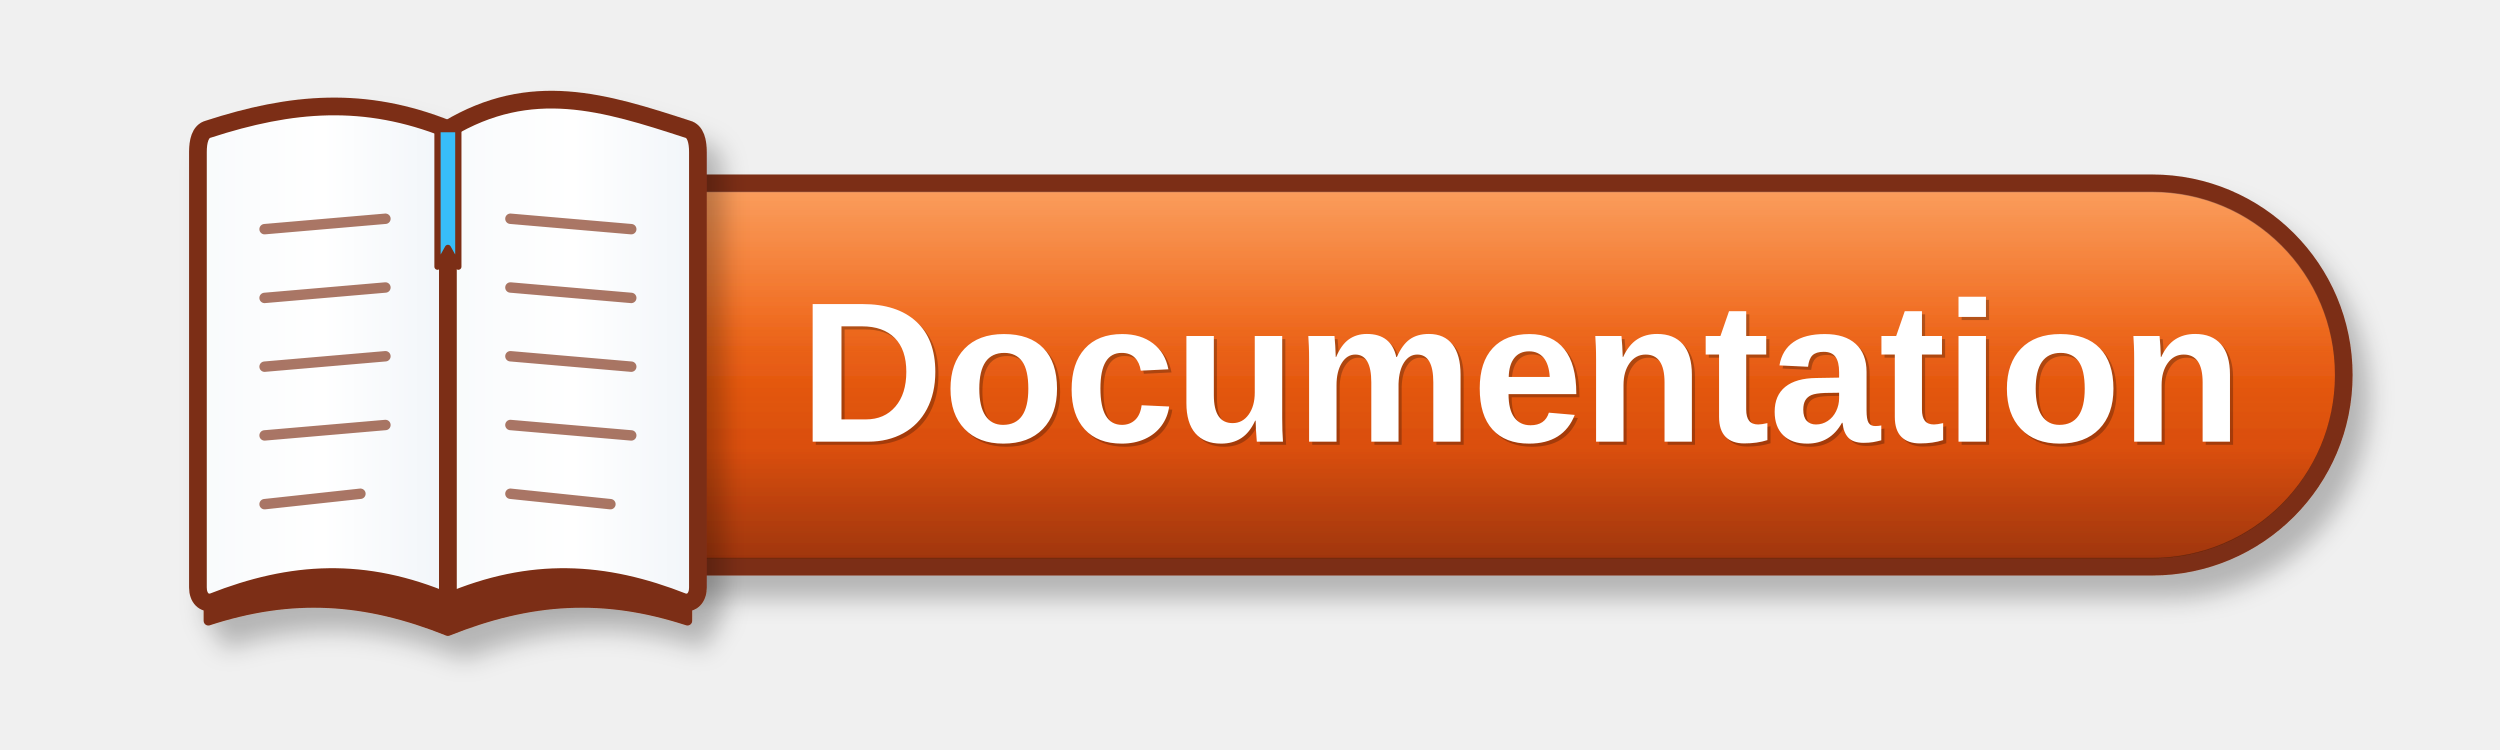
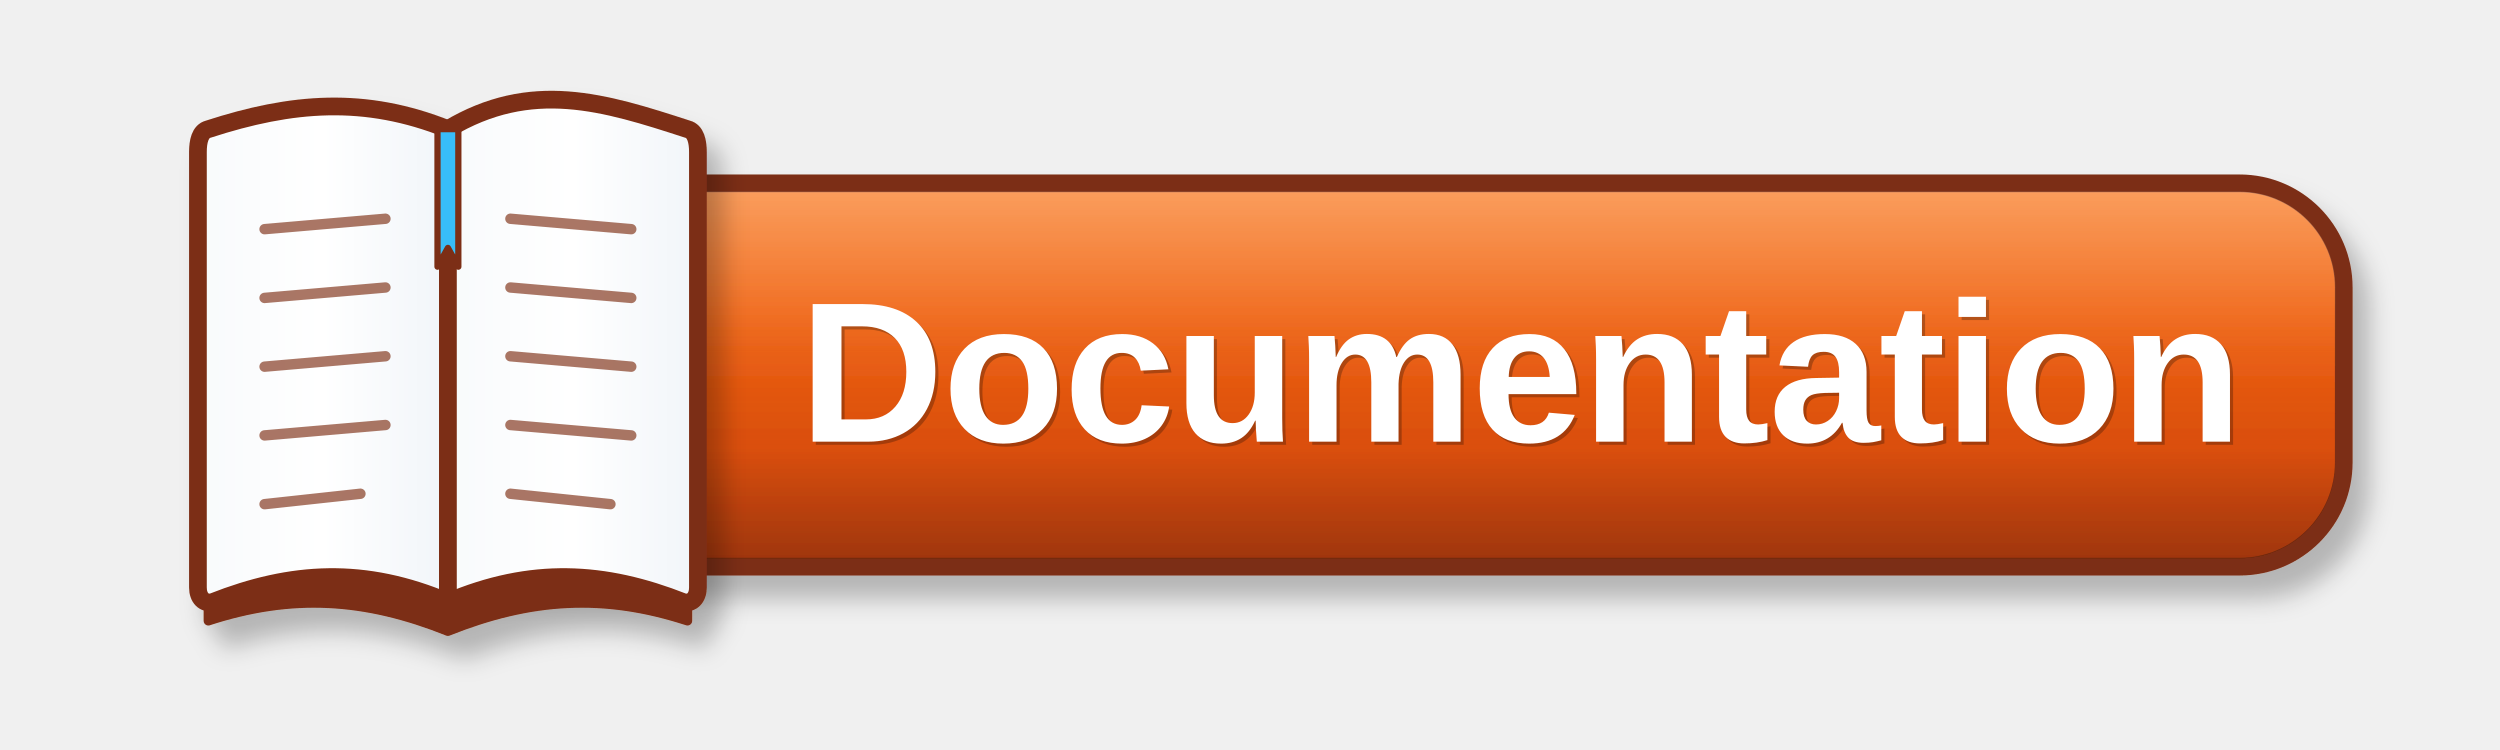
<svg xmlns="http://www.w3.org/2000/svg" viewBox="0 0 1200 360" width="1200" height="360">
  <defs>
    <filter id="shadow_orange" x="-15%" y="-15%" width="140%" height="140%">
      <feDropShadow dx="8" dy="11" stdDeviation="6" flood-color="#000000" flood-opacity="0.25" />
    </filter>
    <linearGradient id="pillGrad_orange" x1="0%" y1="0%" x2="0%" y2="100%">
      <stop offset="0%" stop-color="#f97316" />
      <stop offset="50%" stop-color="#ea580c" />
      <stop offset="100%" stop-color="#c2410c" />
    </linearGradient>
    <linearGradient id="gloss_orange" x1="0%" y1="0%" x2="0%" y2="100%">
      <stop offset="0%" stop-color="#ffffff" stop-opacity="0.30" />
      <stop offset="35%" stop-color="#ffffff" stop-opacity="0.08" />
      <stop offset="70%" stop-color="#000000" stop-opacity="0.0" />
      <stop offset="100%" stop-color="#000000" stop-opacity="0.18" />
    </linearGradient>
    <linearGradient id="pageGrad" x1="0%" y1="0%" x2="100%" y2="0%">
      <stop offset="0%" stop-color="#f8fafc" />
      <stop offset="50%" stop-color="#ffffff" />
      <stop offset="100%" stop-color="#f1f5f9" />
    </linearGradient>
  </defs>
  <g filter="url(#shadow_orange)">
-     <rect x="145" y="88" width="980" height="184" rx="92" ry="92" fill="url(#pillGrad_orange)" stroke="#7c2d12" stroke-width="8.5" />
-     <rect x="149" y="92" width="972" height="176" rx="88" ry="88" fill="url(#gloss_orange)" />
+     <rect x="145" y="88" width="980" height="184" rx="50" ry="50" fill="url(#pillGrad_orange)" stroke="#7c2d12" stroke-width="8.5" />
+     <rect x="149" y="92" width="972" height="176" rx="46" ry="46" fill="url(#gloss_orange)" />
  </g>
  <g filter="url(#shadow_orange)">
    <path d="M 100 286              C 140 273, 175 275, 215 291              C 255 277, 290 275, 330 286              L 330 298              C 290 285, 255 287, 215 303              C 175 287, 140 285, 100 298              Z" fill="#7c2d12" stroke="#7c2d12" stroke-width="4.5" stroke-linejoin="round" />
    <path d="M 215 62              C 175 46, 140 49, 100 62              C 96 63, 95 68, 95 73              L 95 282              C 95 287, 98 290, 102 289              C 140 274, 175 272, 215 289              Z" fill="url(#pageGrad)" stroke="#7c2d12" stroke-width="8.5" stroke-linejoin="round" />
    <path d="M 215 62              C 255 38, 290 49, 330 62              C 334 63, 335 68, 335 73              L 335 282              C 335 287, 332 290, 328 289              C 290 274, 255 272, 215 289              Z" fill="url(#pageGrad)" stroke="#7c2d12" stroke-width="8.5" stroke-linejoin="round" />
    <line x1="215" y1="62" x2="215" y2="289" stroke="#7c2d12" stroke-width="7" stroke-linecap="round" />
    <path d="M 210 62              L 210 128              L 215 119              L 220 128              L 220 62              Z" fill="#38bdf8" stroke="#7c2d12" stroke-width="3" stroke-linejoin="round" />
    <line x1="127" y1="110" x2="185" y2="105" stroke="#7c2d12" stroke-width="5" stroke-linecap="round" opacity="0.65" />
    <line x1="127" y1="143" x2="185" y2="138" stroke="#7c2d12" stroke-width="5" stroke-linecap="round" opacity="0.65" />
    <line x1="127" y1="176" x2="185" y2="171" stroke="#7c2d12" stroke-width="5" stroke-linecap="round" opacity="0.65" />
    <line x1="127" y1="209" x2="185" y2="204" stroke="#7c2d12" stroke-width="5" stroke-linecap="round" opacity="0.65" />
    <line x1="127" y1="242" x2="173" y2="237" stroke="#7c2d12" stroke-width="5" stroke-linecap="round" opacity="0.65" />
    <line x1="245" y1="105" x2="303" y2="110" stroke="#7c2d12" stroke-width="5" stroke-linecap="round" opacity="0.65" />
    <line x1="245" y1="138" x2="303" y2="143" stroke="#7c2d12" stroke-width="5" stroke-linecap="round" opacity="0.65" />
    <line x1="245" y1="171" x2="303" y2="176" stroke="#7c2d12" stroke-width="5" stroke-linecap="round" opacity="0.65" />
    <line x1="245" y1="204" x2="303" y2="209" stroke="#7c2d12" stroke-width="5" stroke-linecap="round" opacity="0.65" />
    <line x1="245" y1="237" x2="293" y2="242" stroke="#7c2d12" stroke-width="5" stroke-linecap="round" opacity="0.65" />
  </g>
  <g>
    <text x="731.5" y="213.5" font-family="Arial, Helvetica, sans-serif" font-size="96" font-weight="bold" fill="#000000" fill-opacity="0.25" text-anchor="middle" letter-spacing="-0.5">Documentation</text>
    <text x="730" y="212" font-family="Arial, Helvetica, sans-serif" font-size="96" font-weight="bold" fill="#FFFFFF" text-anchor="middle" letter-spacing="-0.5">Documentation</text>
  </g>
</svg>
